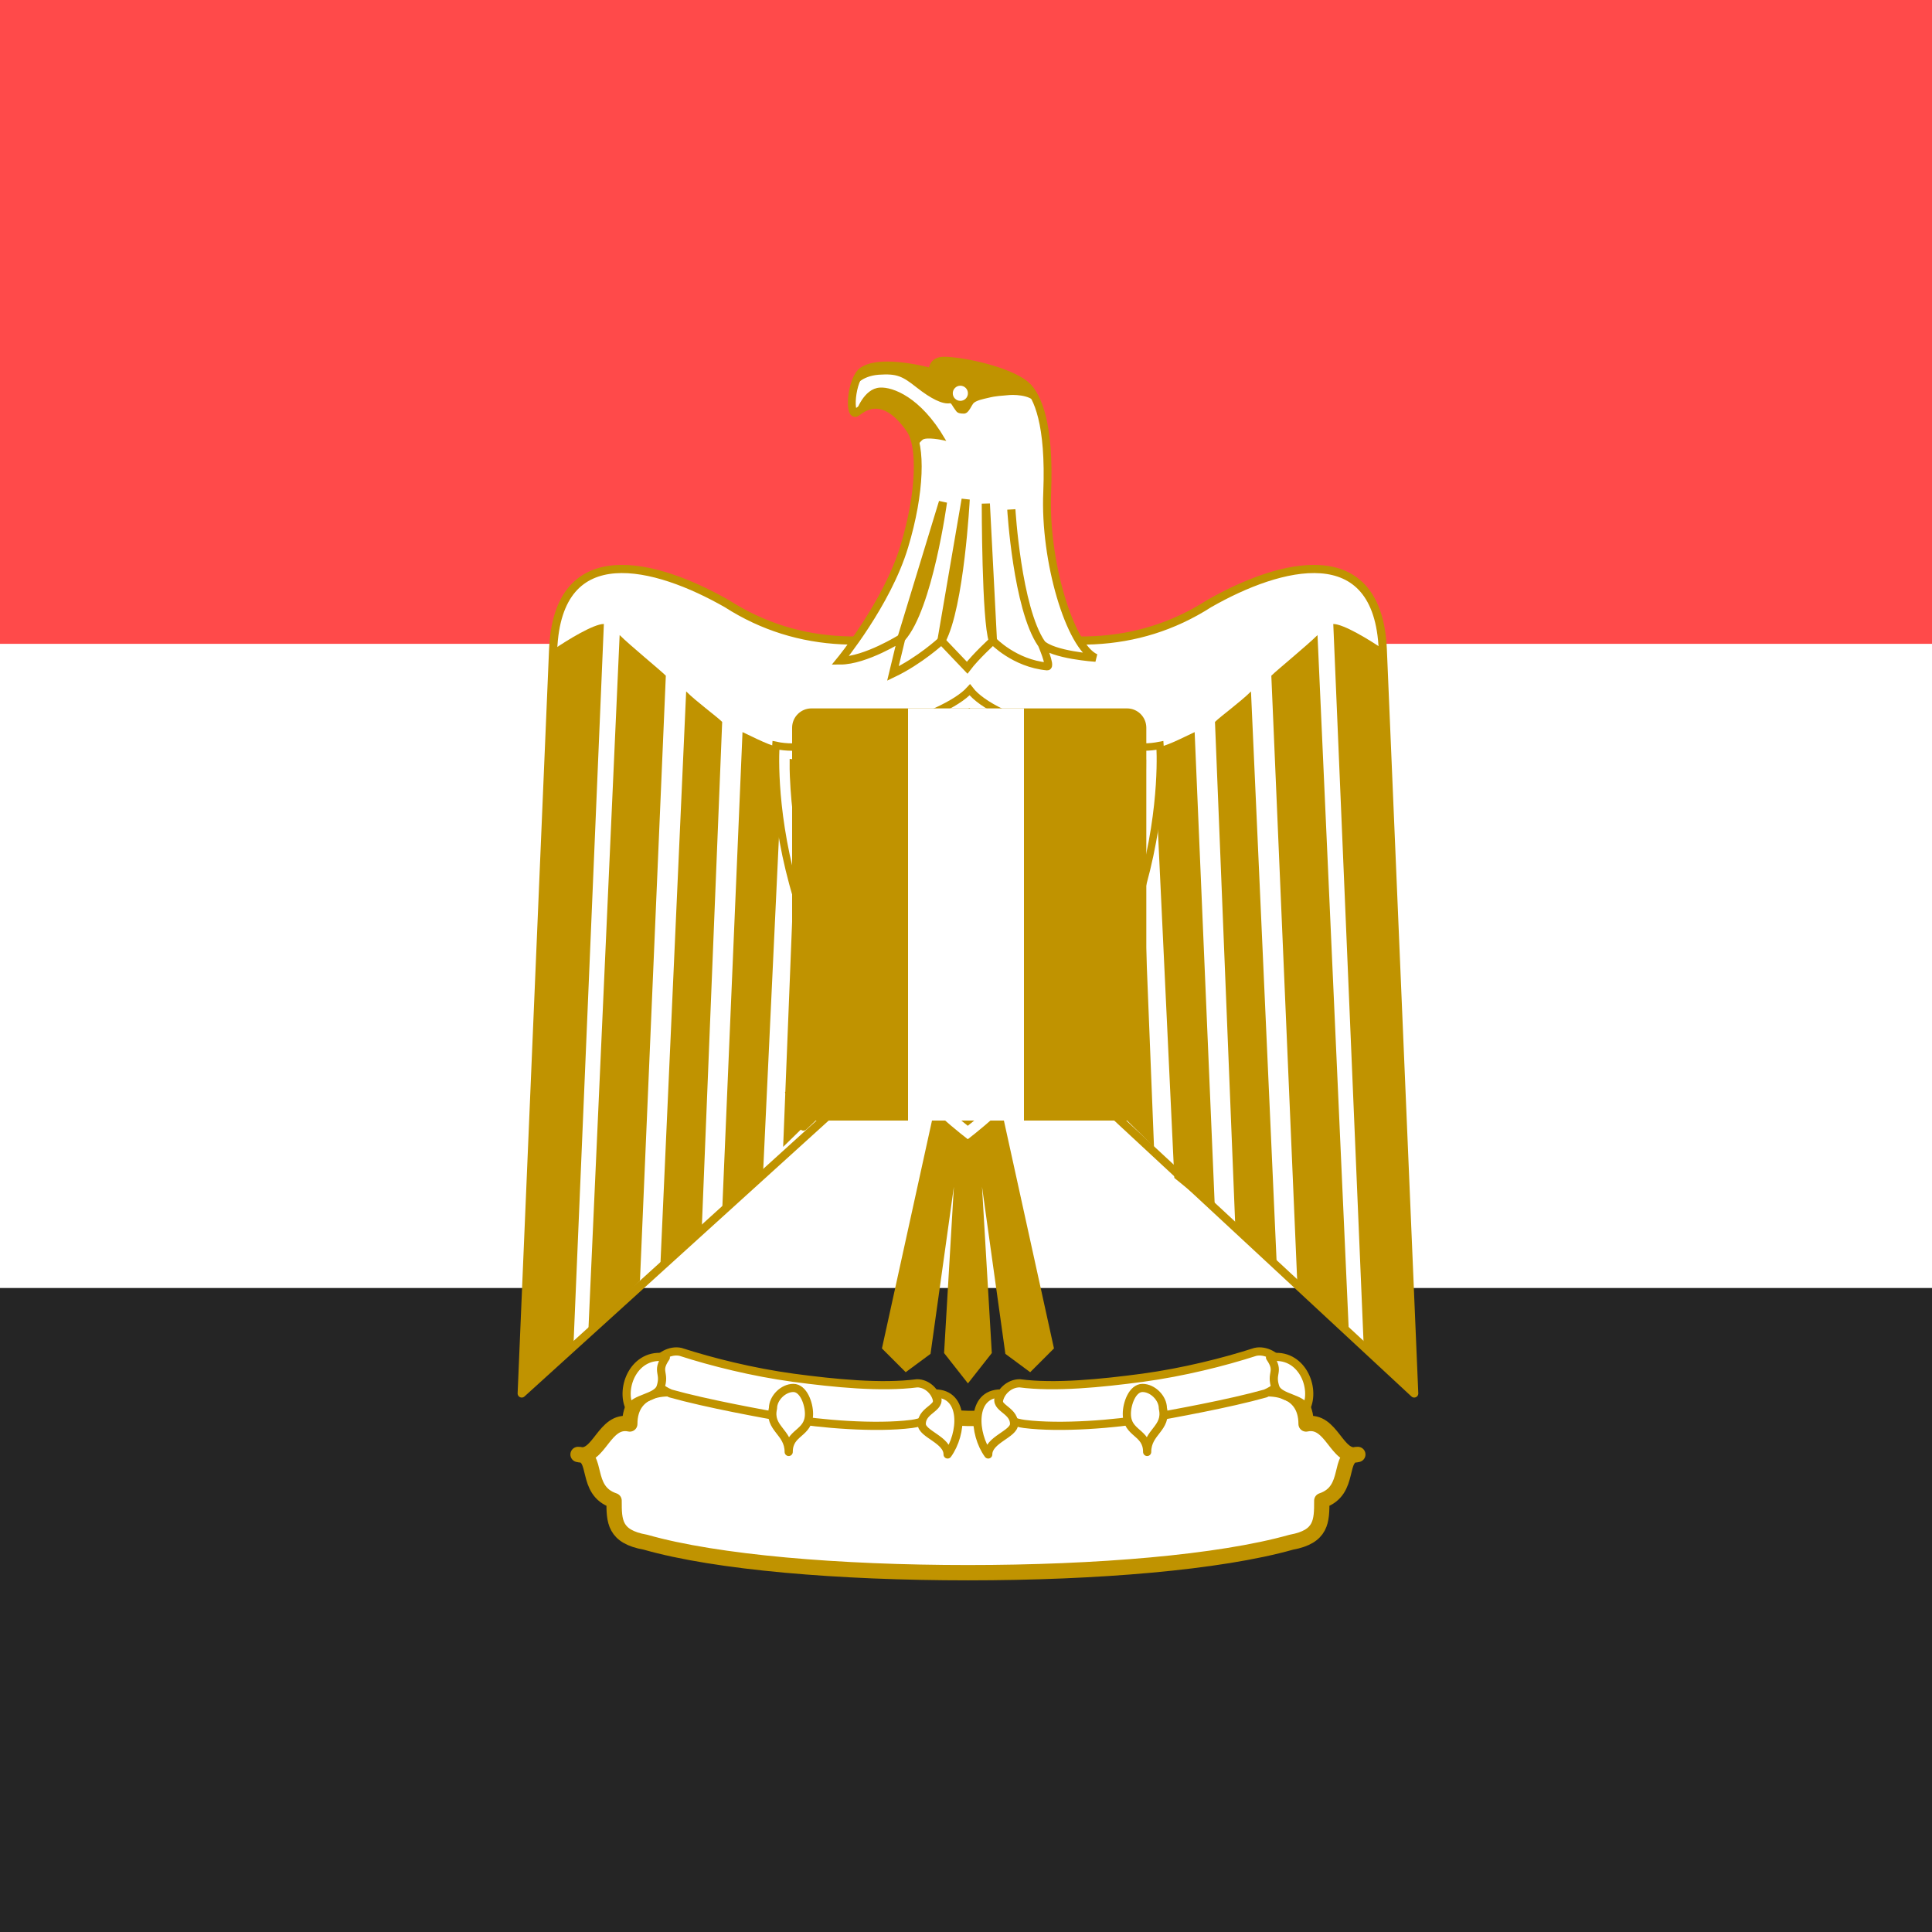
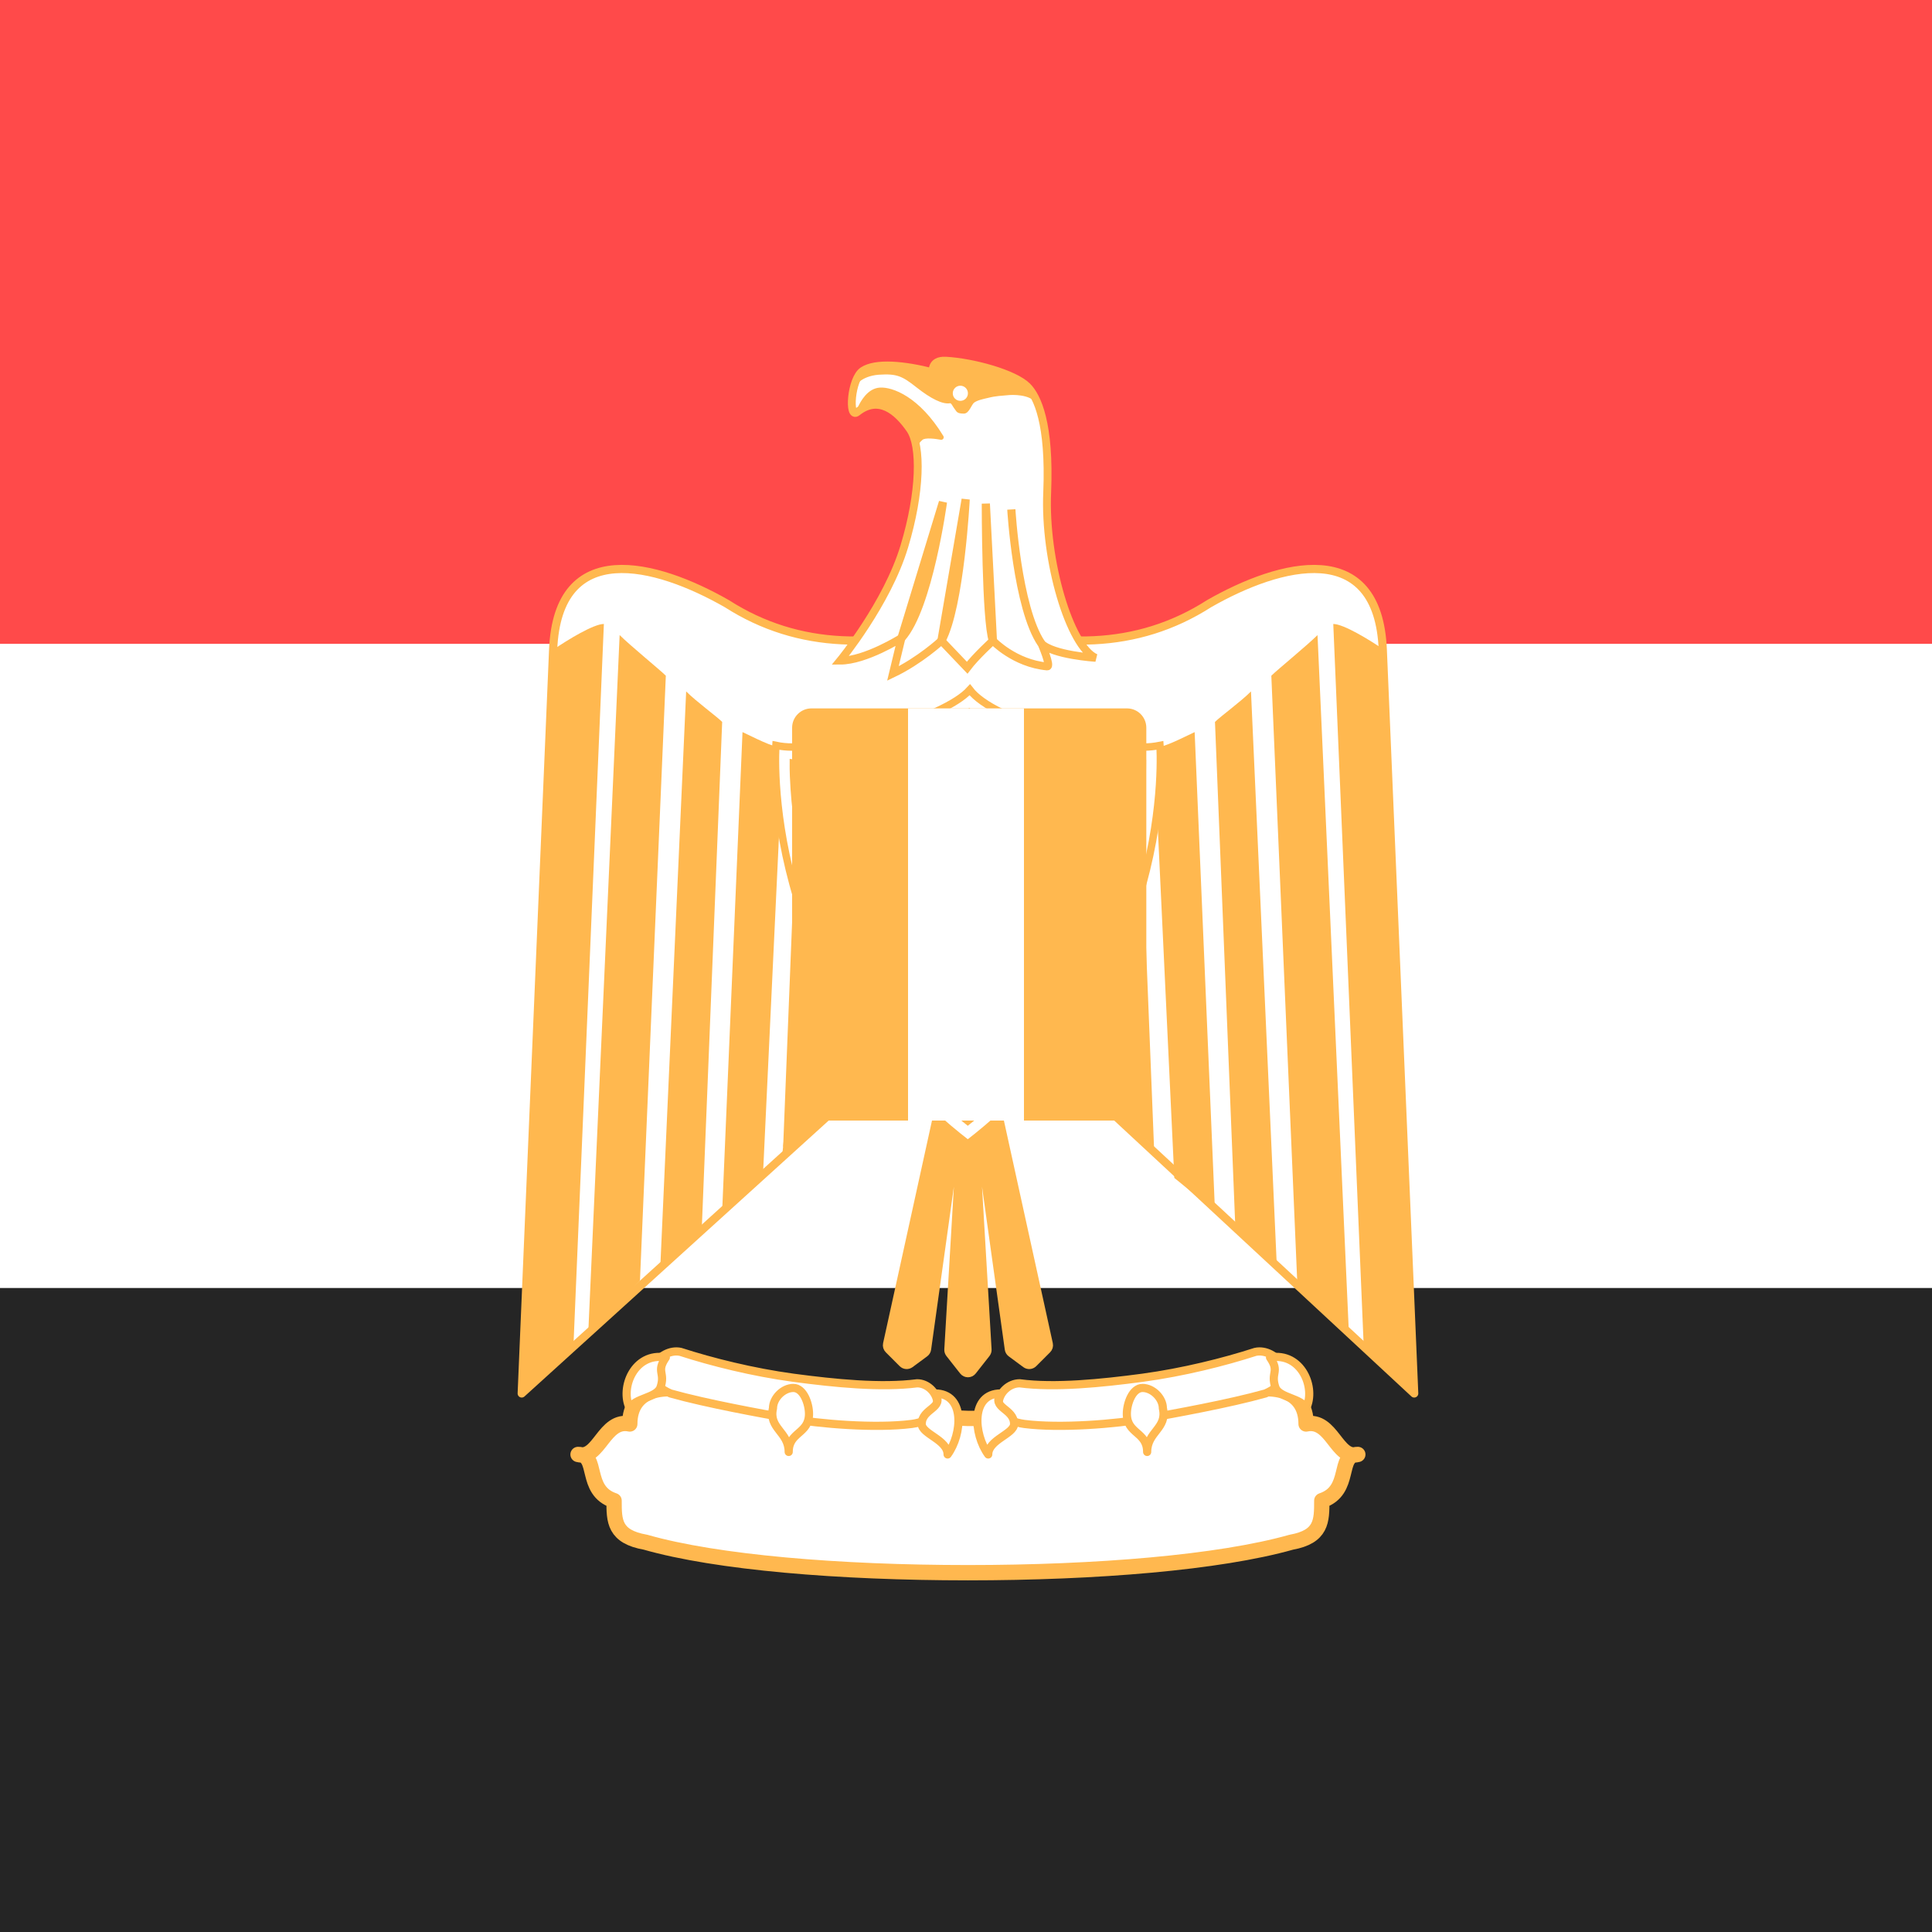
<svg xmlns="http://www.w3.org/2000/svg" width="300" height="300" viewBox="0 0 300 300" fill="none">
  <g clip-path="url(#clip0)">
    <rect width="300" height="300" fill="white" />
    <rect x="500" y="300" width="500" height="300" transform="rotate(-180 500 300)" fill="white" />
    <rect width="300" height="100" fill="#FF4A4A" />
    <rect y="100" width="300" height="100" fill="white" />
    <rect y="200" width="300" height="100" fill="#252525" />
-     <path d="M151.109 152.797L219.597 216.376L214.721 100.907C214.005 83.406 198.797 87.421 187.75 93.734C176.559 100.907 163.792 100.907 150.304 96.171C136.819 100.906 124.051 100.906 112.86 93.734C101.814 87.422 86.608 83.406 85.89 100.906L81.011 216.376L151.109 152.797Z" fill="white" stroke="#C09300" stroke-width="1.27" stroke-linejoin="round" />
-     <path d="M93.769 96.887L89.035 209.207L81 216.375L85.879 100.905C88.173 99.327 92.192 96.888 93.769 96.888V96.887ZM103.389 104.927L99.372 198.882L91.34 207.102L96.217 98.612C97.796 100.189 102.531 104.062 103.389 104.922V104.927ZM112.139 112.097L108.984 190.459L102.529 196.769L106.547 107.363C108.121 108.941 111.277 111.237 112.139 112.097ZM121.609 116.117L118.453 182.904L112.14 188.024L115.296 113.679C116.875 114.396 120.031 116.117 121.609 116.117V116.117ZM130.359 116.117L128.062 171.774L121.607 178.087L124.047 116.835C125.622 116.835 129.64 116.835 130.359 116.117V116.117Z" fill="#C09300" />
-     <path d="M207.031 96.89L211.765 209.21L219.8 216.378L214.921 100.908C212.627 99.33 208.608 96.891 207.031 96.891V96.89ZM197.411 104.93L201.428 198.885L209.46 207.105L204.583 98.615C203.004 100.192 198.269 104.065 197.411 104.925V104.93ZM188.661 112.1L191.816 190.462L198.271 196.772L194.253 107.366C192.679 108.944 189.523 111.24 188.661 112.1ZM179.191 116.12L182.347 182.907L188.66 188.027L185.504 113.682C183.925 114.399 180.769 116.12 179.191 116.12V116.12ZM170.441 116.12L172.738 171.777L179.193 178.09L176.753 116.838C175.178 116.838 171.16 116.838 170.441 116.12V116.12Z" fill="#C09300" />
-     <path d="M153.459 165.457L163.072 209.212L159.914 212.368L156.615 209.929L151.163 170.911L153.459 209.929L150.302 213.944L147.146 209.929L149.442 170.911L143.991 209.929L140.689 212.368L137.534 209.212L147.145 165.457H153.459V165.457Z" fill="#C09300" stroke="#C09300" stroke-width="1.074" />
-     <path d="M122.469 169.337L124.765 174.93L137.17 163.082" stroke="#C09300" stroke-width="1.27" stroke-linejoin="round" />
-     <path d="M150.299 244.207C170.242 244.207 189.323 242.629 200.512 239.473C205.247 238.614 205.247 236.176 205.247 233.018C209.983 231.44 207.542 225.847 210.842 225.847C207.542 226.71 206.826 220.253 202.809 221.116C202.809 215.519 197.213 214.803 192.479 216.378C183.009 219.536 166.224 220.253 150.299 220.253C134.375 219.536 117.732 219.536 108.12 216.378C103.386 214.803 97.793 215.519 97.793 221.116C93.775 220.253 93.058 226.71 89.759 225.848C93.058 225.848 90.618 231.44 95.353 233.018C95.353 236.176 95.353 238.614 100.231 239.473C111.276 242.629 130.359 244.207 150.299 244.207H150.299Z" fill="white" stroke="#C09300" stroke-width="2.378" stroke-linecap="round" stroke-linejoin="round" />
-     <path d="M123.189 213.937C129.644 214.798 136.817 215.515 142.414 214.798C145.568 214.798 147.864 220.249 141.552 221.111C135.959 221.826 127.207 221.111 122.472 220.249C118.455 219.531 109.704 217.954 104.108 216.374C98.513 213.937 102.532 209.206 105.685 209.922C110.564 211.498 116.877 213.078 123.19 213.937L123.189 213.937ZM177.419 213.937C170.962 214.798 163.791 215.515 158.338 214.798C155.037 214.798 152.742 220.249 159.055 221.111C164.651 221.826 173.402 221.111 178.133 220.249C182.152 219.531 190.902 217.954 196.497 216.374C202.094 213.937 198.078 209.206 194.92 209.922C190.042 211.498 183.73 213.078 177.419 213.937V213.937Z" fill="white" stroke="#C09300" stroke-width="1.27" stroke-linecap="round" stroke-linejoin="round" />
-     <path d="M103.389 210.787C98.512 209.926 96.217 215.519 97.796 218.674C98.513 217.096 101.812 217.096 102.531 215.519C103.389 213.082 101.812 213.082 103.389 210.787V210.787ZM122.469 225.457C122.469 222.304 125.623 222.692 125.623 219.536C125.623 217.959 124.764 215.519 123.187 215.519C121.608 215.519 120.029 217.096 120.029 218.674C119.311 221.831 122.469 222.305 122.469 225.457ZM145.179 216.377C149.909 216.377 149.441 222.691 147.144 225.847C147.144 223.552 143.128 222.691 143.128 221.115C143.128 218.674 146.754 218.674 145.179 216.377V216.377ZM197.209 210.787C202.087 209.926 204.383 215.519 202.804 218.674C202.086 217.096 198.787 217.096 198.07 215.519C197.209 213.082 198.788 213.082 197.209 210.787V210.787ZM178.129 225.457C178.129 222.304 174.976 222.692 174.976 219.536C174.976 217.959 175.835 215.519 177.414 215.519C178.991 215.519 180.57 217.096 180.57 218.674C181.288 221.831 178.129 222.305 178.129 225.457V225.457ZM155.419 216.377C150.687 216.377 151.156 222.691 153.452 225.847C153.452 223.552 157.467 222.691 157.467 221.115C157.468 218.674 153.841 218.674 155.419 216.377H155.419Z" fill="white" stroke="#C09300" stroke-width="1.27" stroke-linecap="round" stroke-linejoin="round" />
-     <path d="M162.609 103.487C163.276 103.527 161.707 99.919 161.707 99.919C163.472 101.723 170.137 102.154 170.137 102.154C166.137 100.388 162.139 87.058 162.609 76.433C163.041 65.769 161.081 61.573 159.512 60.005C157.512 58.005 151.082 56.241 146.848 56.005C144.456 55.888 144.848 57.809 144.848 57.809C140.418 56.672 135.988 56.241 133.988 57.574C132.105 58.829 131.713 65.102 133.086 64.004C136.418 61.338 139.32 63.769 141.319 66.67C143.083 69.219 142.966 76.433 140.417 84.862C137.751 93.723 130.458 102.584 130.458 102.584C134.418 102.584 139.986 99.056 139.986 99.056L138.653 104.584C142.848 102.584 146.181 99.487 146.181 99.487L150.18 103.682C151.513 101.918 154.18 99.487 154.18 99.487C154.18 99.487 157.512 103.016 162.609 103.487V103.487Z" fill="white" stroke="#C09300" stroke-width="1.218" />
-     <path d="M157.039 79.107C157.039 79.107 157.941 94.398 161.705 99.926M146.419 77.967C146.419 77.967 144.184 94.395 139.989 99.061L146.419 77.967ZM149.949 77.537C149.949 77.537 149.086 94.16 146.185 99.493L149.949 77.537ZM153.079 78.207C153.079 78.207 153.079 96.399 154.177 99.496L153.079 78.207Z" stroke="#C09300" stroke-width="1.27" />
-     <path d="M142.379 70.007C142.183 68.557 141.83 67.419 141.32 66.674C139.32 63.773 136.42 61.342 133.087 64.008C133.087 64.008 134.224 60.479 136.655 60.362C138.537 60.244 142.81 61.773 146.575 68.203C146.575 68.203 143.791 67.576 143.125 68.164C141.869 69.262 142.379 70.007 142.379 70.007V70.007Z" fill="#C09300" stroke="#C09300" stroke-width="0.354" />
-     <path d="M132.739 59.657C133.013 58.755 133.445 57.932 133.994 57.579C135.994 56.246 140.424 56.677 144.854 57.814C144.854 57.814 144.462 55.893 146.854 56.011C151.088 56.246 157.518 58.011 159.517 60.01C159.987 60.52 160.537 61.265 161.007 62.401H160.929C159.949 61.029 157.165 61.108 156.498 61.186C155.439 61.304 154.773 61.264 153.361 61.617C152.695 61.774 151.675 61.97 151.126 62.401C150.696 62.754 150.342 64.048 149.676 64.048C148.617 64.048 148.696 63.774 148.421 63.46C148.068 63.029 147.872 62.401 147.519 62.44C146.422 62.637 144.657 61.774 142.423 60.01C140.188 58.245 139.325 57.814 136.424 58.01C133.562 58.245 132.66 59.853 132.66 59.853L132.739 59.657Z" fill="#C09300" stroke="#C09300" stroke-width="0.354" />
+     <path d="M151.109 152.797L219.597 216.376L214.721 100.907C214.005 83.406 198.797 87.421 187.75 93.734C176.559 100.907 163.792 100.907 150.304 96.171C136.819 100.906 124.051 100.906 112.86 93.734C101.814 87.422 86.608 83.406 85.89 100.906L81.011 216.376L151.109 152.797Z" fill="white" stroke="#FFB84F" stroke-width="1.27" stroke-linejoin="round" />
+     <path d="M93.769 96.887L89.035 209.207L81 216.375L85.879 100.905C88.173 99.327 92.192 96.888 93.769 96.888V96.887ZM103.389 104.927L99.372 198.882L91.34 207.102L96.217 98.612C97.796 100.189 102.531 104.062 103.389 104.922V104.927ZM112.139 112.097L108.984 190.459L102.529 196.769L106.547 107.363C108.121 108.941 111.277 111.237 112.139 112.097ZM121.609 116.117L118.453 182.904L112.14 188.024L115.296 113.679C116.875 114.396 120.031 116.117 121.609 116.117V116.117ZM130.359 116.117L128.062 171.774L121.607 178.087L124.047 116.835C125.622 116.835 129.64 116.835 130.359 116.117V116.117Z" fill="#FFB84F" />
+     <path d="M207.031 96.89L211.765 209.21L219.8 216.378L214.921 100.908C212.627 99.33 208.608 96.89 207.031 96.89ZM197.411 104.93L201.428 198.885L209.46 207.105L204.583 98.615C203.004 100.192 198.269 104.065 197.411 104.925V104.93ZM188.661 112.1L191.816 190.462L198.271 196.772L194.253 107.366C192.679 108.944 189.523 111.24 188.661 112.1ZM179.191 116.12L182.347 182.907L188.66 188.027L185.504 113.682C183.925 114.399 180.769 116.12 179.191 116.12ZM170.441 116.12L172.5 172L179.193 178.09L176.753 116.838C175.178 116.838 171.16 116.838 170.441 116.12Z" fill="#FFB84F" />
+     <path d="M153.459 165.457C153.459 165.457 153.459 165.457 153.459 165.457L162.954 208.677C163.028 209.011 162.926 209.358 162.684 209.599L160.523 211.759C160.173 212.109 159.62 212.15 159.222 211.856L156.953 210.178C156.737 210.019 156.594 209.779 156.557 209.513L151.163 170.911L153.436 209.55C153.451 209.794 153.375 210.035 153.224 210.227L151.088 212.944C150.687 213.454 149.916 213.454 149.516 212.944L147.38 210.227C147.229 210.035 147.153 209.794 147.168 209.55L149.442 170.911L144.049 209.512C144.012 209.779 143.869 210.019 143.653 210.178L141.381 211.856C140.983 212.15 140.43 212.109 140.08 211.759L137.921 209.599C137.68 209.358 137.578 209.011 137.652 208.678L146.973 166.242C147.074 165.784 147.48 165.457 147.95 165.457H153.459C153.459 165.457 153.459 165.457 153.459 165.457V165.457Z" fill="#FFB84F" stroke="#FFB84F" stroke-width="1.074" />
+     <path d="M122.5 169.5L121.5 179L138 164" fill="#FFB84F" />
+     <path d="M150.299 244.207C170.242 244.207 189.323 242.629 200.512 239.473C205.247 238.614 205.247 236.176 205.247 233.018C209.983 231.44 207.542 225.847 210.842 225.847C207.542 226.71 206.826 220.253 202.809 221.116C202.809 215.519 197.213 214.803 192.479 216.378C183.009 219.536 166.224 220.253 150.299 220.253C134.375 219.536 117.732 219.536 108.12 216.378C103.386 214.803 97.793 215.519 97.793 221.116C93.775 220.253 93.058 226.71 89.759 225.848C93.058 225.848 90.618 231.44 95.353 233.018C95.353 236.176 95.353 238.614 100.231 239.473C111.276 242.629 130.359 244.207 150.299 244.207H150.299Z" fill="white" stroke="#FFB84F" stroke-width="2.378" stroke-linecap="round" stroke-linejoin="round" />
+     <path d="M123.189 213.937C129.644 214.798 136.817 215.515 142.414 214.798C145.568 214.798 147.864 220.249 141.552 221.111C135.959 221.826 127.207 221.111 122.472 220.249C118.455 219.531 109.704 217.954 104.108 216.374C98.513 213.937 102.532 209.206 105.685 209.922C110.564 211.498 116.877 213.078 123.19 213.937L123.189 213.937ZM177.419 213.937C170.962 214.798 163.791 215.515 158.338 214.798C155.037 214.798 152.742 220.249 159.055 221.111C164.651 221.826 173.402 221.111 178.133 220.249C182.152 219.531 190.902 217.954 196.497 216.374C202.094 213.937 198.078 209.206 194.92 209.922C190.042 211.498 183.73 213.078 177.419 213.937V213.937Z" fill="white" stroke="#FFB84F" stroke-width="1.27" stroke-linecap="round" stroke-linejoin="round" />
+     <path d="M103.389 210.787C98.512 209.926 96.217 215.519 97.796 218.674C98.513 217.096 101.812 217.096 102.531 215.519C103.389 213.082 101.812 213.082 103.389 210.787ZM122.469 225.457C122.469 222.304 125.623 222.692 125.623 219.536C125.623 217.959 124.764 215.519 123.187 215.519C121.608 215.519 120.029 217.096 120.029 218.674C119.311 221.831 122.469 222.305 122.469 225.457ZM145.179 216.377C149.909 216.377 149.441 222.691 147.144 225.847C147.144 223.552 143.128 222.691 143.128 221.115C143.128 218.674 146.754 218.674 145.179 216.377ZM197.209 210.787C202.087 209.926 204.383 215.519 202.804 218.674C202.086 217.096 198.787 217.096 198.07 215.519C197.209 213.082 198.788 213.082 197.209 210.787ZM178.129 225.457C178.129 222.304 174.976 222.692 174.976 219.536C174.976 217.959 175.835 215.519 177.414 215.519C178.991 215.519 180.57 217.096 180.57 218.674C181.288 221.831 178.129 222.305 178.129 225.457ZM155.419 216.377C150.687 216.377 151.156 222.691 153.452 225.847C153.452 223.552 157.467 222.691 157.467 221.115C157.468 218.674 153.841 218.674 155.419 216.377Z" fill="white" stroke="#FFB84F" stroke-width="1.27" stroke-linecap="round" stroke-linejoin="round" />
+     <path d="M162.609 103.487C163.276 103.527 161.707 99.919 161.707 99.919C163.472 101.723 170.137 102.154 170.137 102.154C166.137 100.388 162.139 87.058 162.609 76.433C163.041 65.769 161.081 61.573 159.512 60.005C157.512 58.005 151.082 56.241 146.848 56.005C144.456 55.888 144.848 57.809 144.848 57.809C140.418 56.672 135.988 56.241 133.988 57.574C132.105 58.829 131.713 65.102 133.086 64.004C136.418 61.338 139.32 63.769 141.319 66.67C143.083 69.219 142.966 76.433 140.417 84.862C137.751 93.723 130.458 102.584 130.458 102.584C134.418 102.584 139.986 99.056 139.986 99.056L138.653 104.584C142.848 102.584 146.181 99.487 146.181 99.487L150.18 103.682C151.513 101.918 154.18 99.487 154.18 99.487C154.18 99.487 157.512 103.016 162.609 103.487V103.487Z" fill="white" stroke="#FFB84F" stroke-width="1.218" />
+     <path d="M157.039 79.107C157.039 79.107 157.941 94.398 161.705 99.926M146.419 77.967C146.419 77.967 144.184 94.395 139.989 99.061L146.419 77.967ZM149.949 77.537C149.949 77.537 149.086 94.16 146.185 99.493L149.949 77.537ZM153.079 78.207C153.079 78.207 153.079 96.399 154.177 99.496L153.079 78.207Z" stroke="#FFB84F" stroke-width="1.27" />
+     <path d="M142.35 69.191C142.28 69.39 142.283 69.382 142.242 69.175C142.035 68.118 141.728 67.27 141.32 66.674C139.429 63.931 136.733 61.608 133.627 63.618C133.46 63.725 133.25 63.573 133.33 63.391C133.782 62.374 134.87 60.448 136.655 60.362C138.497 60.247 142.632 61.71 146.338 67.806C146.429 67.955 146.296 68.145 146.124 68.113C145.307 67.964 143.623 67.724 143.125 68.164C142.675 68.558 142.451 68.906 142.35 69.191Z" fill="#FFB84F" stroke="#FFB84F" stroke-width="0.354" />
+     <path d="M132.739 59.657C133.013 58.755 133.445 57.932 133.994 57.579C135.994 56.246 140.424 56.677 144.854 57.814C144.854 57.814 144.462 55.893 146.854 56.011C151.088 56.246 157.518 58.011 159.517 60.01C159.987 60.52 160.537 61.265 161.007 62.401H160.929C159.949 61.029 157.165 61.108 156.498 61.186C155.439 61.304 154.773 61.264 153.361 61.617C152.695 61.774 151.675 61.97 151.126 62.401C150.696 62.754 150.342 64.048 149.676 64.048C148.617 64.048 148.696 63.774 148.421 63.46C148.068 63.029 147.872 62.401 147.519 62.44C146.422 62.637 144.657 61.774 142.423 60.01C140.188 58.245 139.325 57.814 136.424 58.01C133.562 58.245 132.66 59.853 132.66 59.853L132.739 59.657Z" fill="#FFB84F" stroke="#FFB84F" stroke-width="0.354" />
    <path d="M149.123 62.245C149.772 62.245 150.299 61.718 150.299 61.069C150.299 60.42 149.772 59.893 149.123 59.893C148.473 59.893 147.947 60.42 147.947 61.069C147.947 61.718 148.473 62.245 149.123 62.245Z" fill="white" />
-     <path d="M150.279 177.627C182.921 152.521 180.122 115.744 180.122 115.744C179.261 115.916 178.443 116.003 177.581 116.003C170.734 116.003 154.403 112.085 150.593 107.11C146.512 111.613 129.823 116.003 123.019 116.003C122.158 116.003 121.297 115.916 120.479 115.744C120.479 115.744 117.636 152.52 150.279 177.627H150.279Z" fill="white" stroke="#C09300" stroke-width="1.15" />
-     <path d="M177.519 118.437C177.238 118.454 176.956 118.463 176.671 118.463C170.466 118.463 156.052 115.279 150.496 110.506C144.677 114.915 130.025 118.463 123.92 118.463C123.634 118.463 123.351 118.428 123.071 118.377C123.056 119.767 123.129 121.209 123.215 122.52C123.538 127.421 124.398 132.339 125.703 137.072C129.811 151.967 138.219 164.625 150.275 174.227C162.341 164.617 170.759 151.947 174.876 137.041C176.183 132.309 177.045 127.392 177.371 122.491C177.448 121.119 177.524 119.439 177.519 118.437V118.437Z" stroke="#C09300" stroke-width="0.916" />
-     <path fill-rule="evenodd" clip-rule="evenodd" d="M123 113C123 111.343 124.343 110 126 110H175C176.657 110 178 111.343 178 113V171C178 172.657 176.657 174 175 174H126C124.343 174 123 172.657 123 171V113Z" fill="#C09300" />
+     <path d="M150.279 177.627C182.921 152.521 180.122 115.744 180.122 115.744C179.261 115.916 178.443 116.003 177.581 116.003C170.734 116.003 154.403 112.085 150.593 107.11C146.512 111.613 129.823 116.003 123.019 116.003C122.158 116.003 121.297 115.916 120.479 115.744C120.479 115.744 117.636 152.52 150.279 177.627H150.279Z" fill="white" stroke="#FFB84F" stroke-width="1.15" />
+     <path d="M177.519 118.437C177.238 118.454 176.956 118.463 176.671 118.463C170.466 118.463 156.052 115.279 150.496 110.506C144.677 114.915 130.025 118.463 123.92 118.463C123.634 118.463 123.351 118.428 123.071 118.377C123.056 119.767 123.129 121.209 123.215 122.52C123.538 127.421 124.398 132.339 125.703 137.072C129.811 151.967 138.219 164.625 150.275 174.227C162.341 164.617 170.759 151.947 174.876 137.041C176.183 132.309 177.045 127.392 177.371 122.491C177.448 121.119 177.524 119.439 177.519 118.437V118.437Z" stroke="#FFB84F" stroke-width="0.916" />
+     <path fill-rule="evenodd" clip-rule="evenodd" d="M123 113C123 111.343 124.343 110 126 110H175C176.657 110 178 111.343 178 113V171C178 172.657 176.657 174 175 174H126C124.343 174 123 172.657 123 171V113Z" fill="#FFB84F" />
    <path fill-rule="evenodd" clip-rule="evenodd" d="M141 110H159V174H141V110Z" fill="white" />
  </g>
  <defs>
    <clipPath id="clip0">
      <rect width="300" height="300" fill="white" />
    </clipPath>
  </defs>
</svg>
